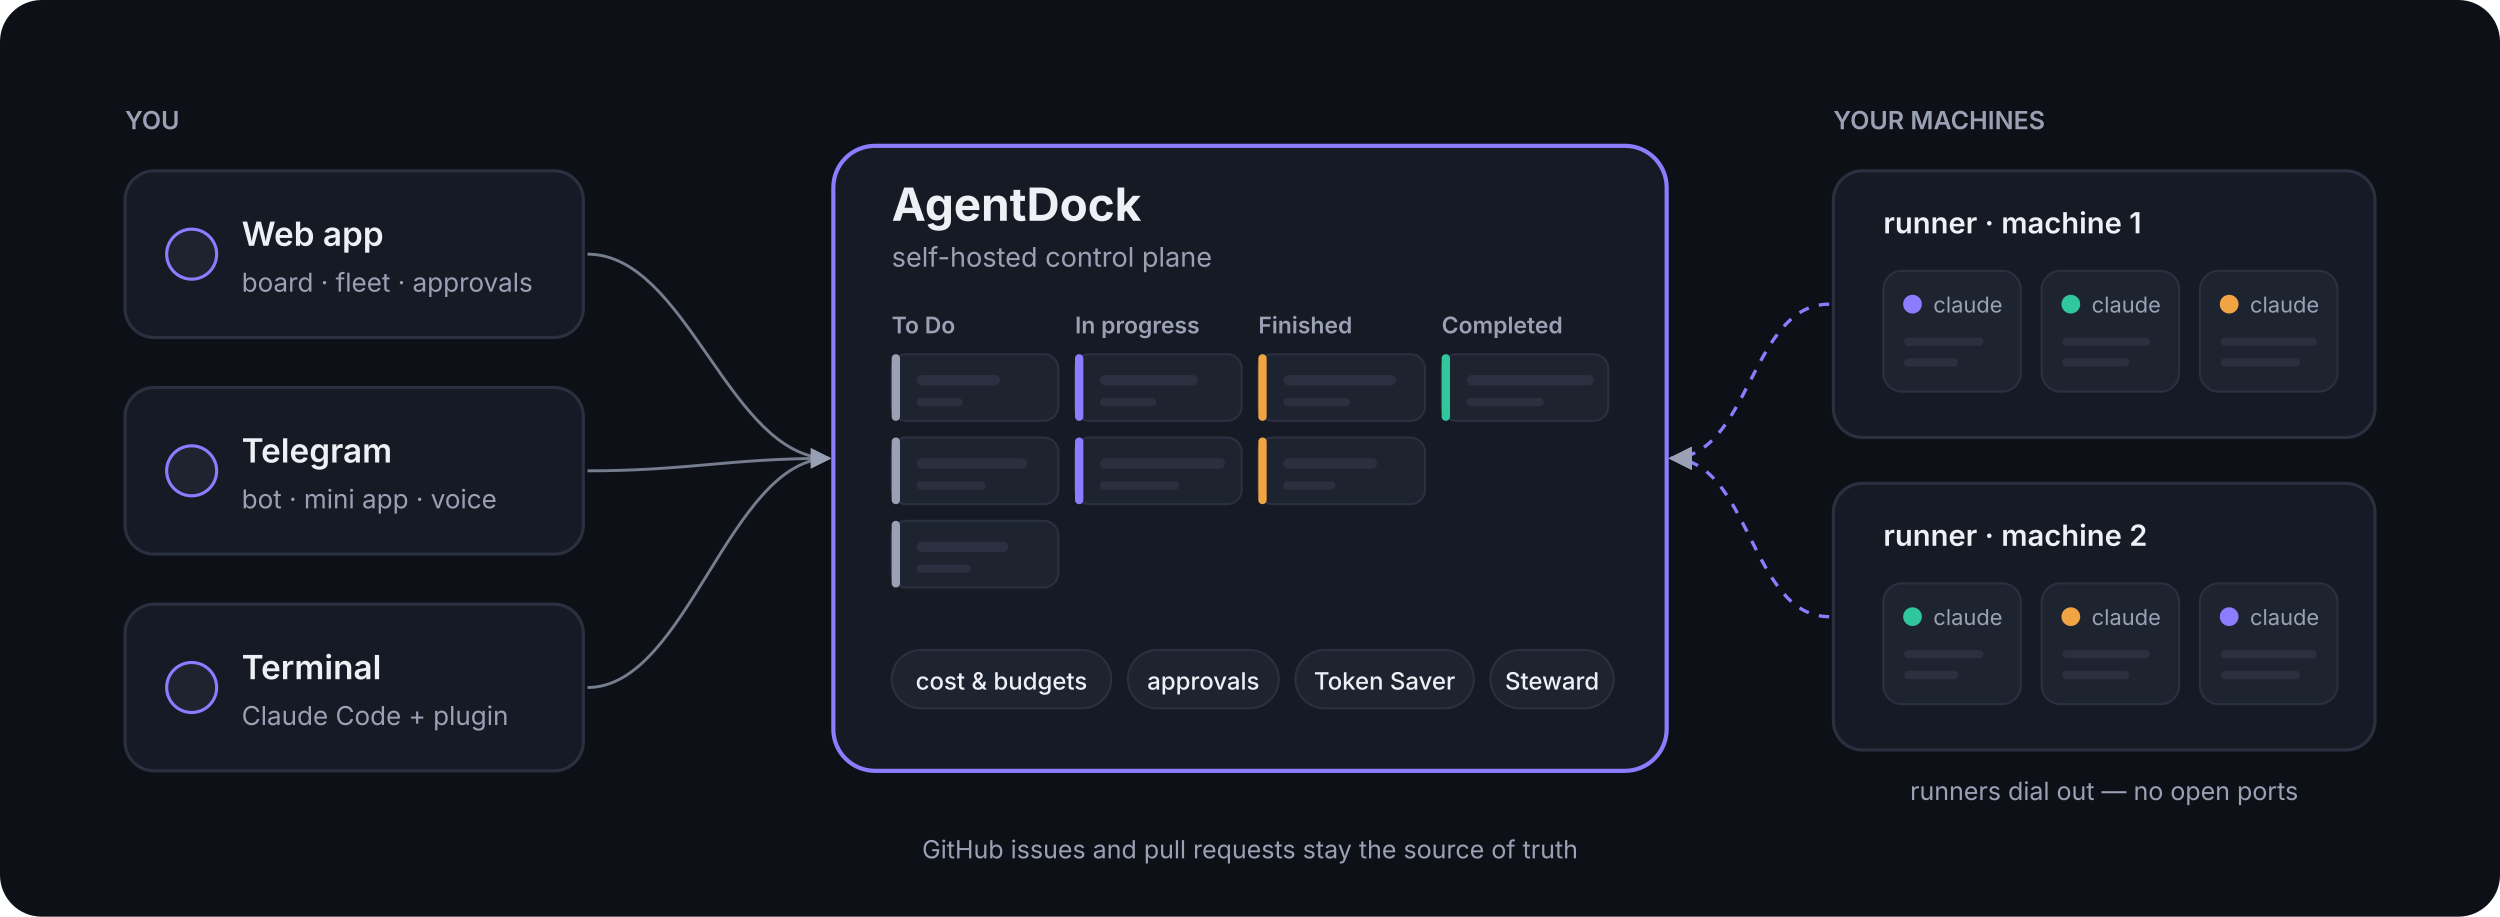
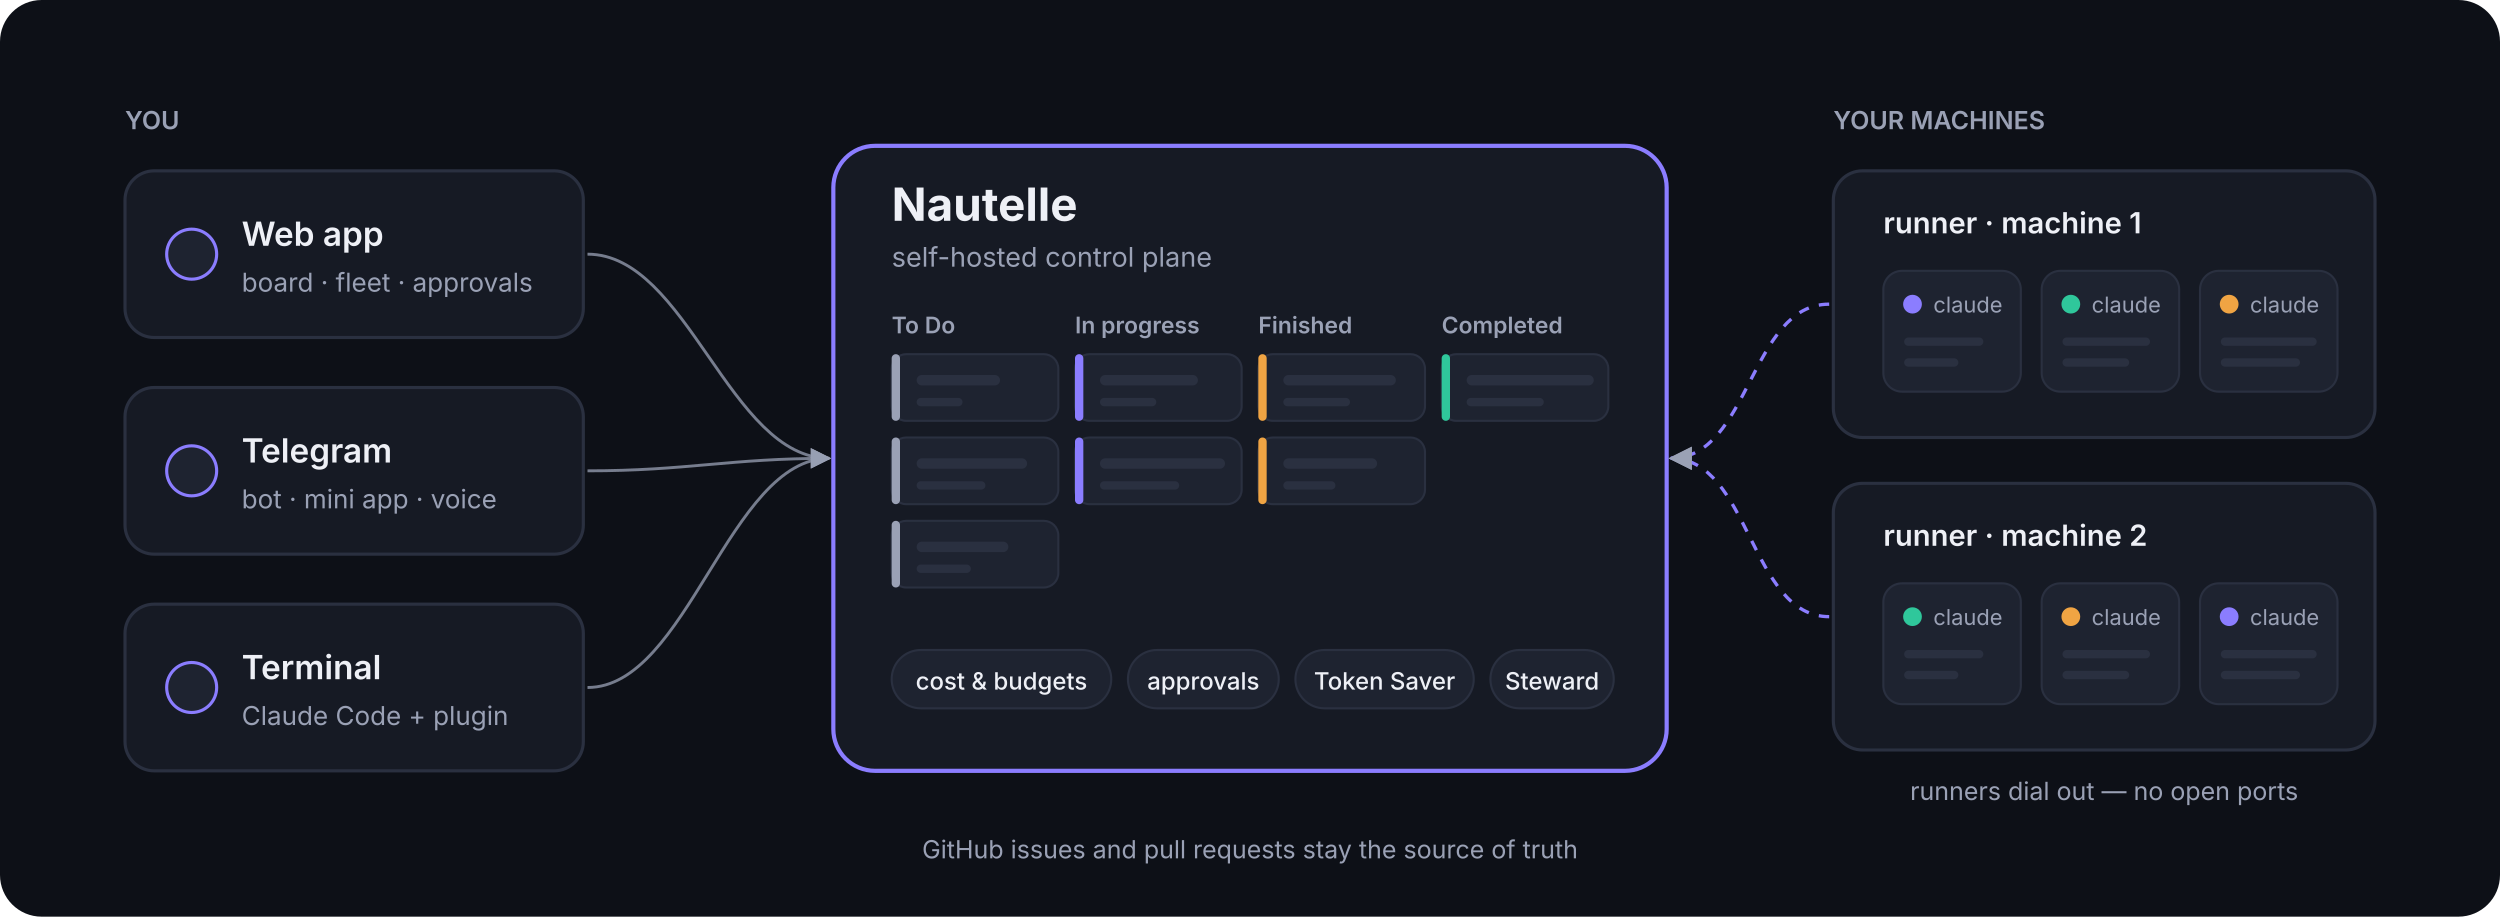
- <svg xmlns="http://www.w3.org/2000/svg" width="1200" height="440" viewBox="0 0 1200 440" role="img" aria-label="AgentDock: one control plane between you and the coding agents running on your machines">
+ <svg xmlns="http://www.w3.org/2000/svg" width="1200" height="440" viewBox="0 0 1200 440" role="img" aria-label="Nautelle: one control plane between you and the coding agents running on your machines">
  <defs>
    <marker id="arr" viewBox="0 0 10 10" refX="9" refY="5" markerWidth="7" markerHeight="7" orient="auto-start-reverse">
      <path d="M0 0L10 5L0 10z" fill="#9aa1b5" />
    </marker>
  </defs>
  <rect width="1200" height="440" rx="20" fill="#0d1017" />
  <text x="60" y="62" font-family="Inter,Segoe UI,Helvetica,Arial,sans-serif" font-size="12" font-weight="600" fill="#9aa1b5" text-anchor="start">YOU</text>
  <rect x="60" y="82" width="220" height="80" rx="14" fill="#161a24" stroke="#2a3040" stroke-width="1.5" />
  <circle cx="92" cy="122" r="12" fill="#1e2330" stroke="#8b7dff" stroke-width="1.5" />
  <text x="116" y="118" font-family="Inter,Segoe UI,Helvetica,Arial,sans-serif" font-size="16" font-weight="600" fill="#eef0f6" text-anchor="start">Web app</text>
  <text x="116" y="140" font-family="Inter,Segoe UI,Helvetica,Arial,sans-serif" font-size="12.5" font-weight="400" fill="#9aa1b5" text-anchor="start">board · fleet · approvals</text>
  <path d="M282 122 C 330 122, 350 220, 398 220" fill="none" stroke="#9aa1b5" stroke-width="1.4" marker-end="url(#arr)" opacity=".75" />
  <rect x="60" y="186" width="220" height="80" rx="14" fill="#161a24" stroke="#2a3040" stroke-width="1.5" />
  <circle cx="92" cy="226" r="12" fill="#1e2330" stroke="#8b7dff" stroke-width="1.5" />
  <text x="116" y="222" font-family="Inter,Segoe UI,Helvetica,Arial,sans-serif" font-size="16" font-weight="600" fill="#eef0f6" text-anchor="start">Telegram</text>
  <text x="116" y="244" font-family="Inter,Segoe UI,Helvetica,Arial,sans-serif" font-size="12.5" font-weight="400" fill="#9aa1b5" text-anchor="start">bot · mini app · voice</text>
  <path d="M282 226 C 330 226, 350 220, 398 220" fill="none" stroke="#9aa1b5" stroke-width="1.4" marker-end="url(#arr)" opacity=".75" />
  <rect x="60" y="290" width="220" height="80" rx="14" fill="#161a24" stroke="#2a3040" stroke-width="1.5" />
  <circle cx="92" cy="330" r="12" fill="#1e2330" stroke="#8b7dff" stroke-width="1.5" />
  <text x="116" y="326" font-family="Inter,Segoe UI,Helvetica,Arial,sans-serif" font-size="16" font-weight="600" fill="#eef0f6" text-anchor="start">Terminal</text>
  <text x="116" y="348" font-family="Inter,Segoe UI,Helvetica,Arial,sans-serif" font-size="12.5" font-weight="400" fill="#9aa1b5" text-anchor="start">Claude Code + plugin</text>
  <path d="M282 330 C 330 330, 350 220, 398 220" fill="none" stroke="#9aa1b5" stroke-width="1.4" marker-end="url(#arr)" opacity=".75" />
  <rect x="400" y="70" width="400" height="300" rx="20" fill="#161a24" stroke="#8b7dff" stroke-width="2" />
-   <text x="428" y="106" font-family="Inter,Segoe UI,Helvetica,Arial,sans-serif" font-size="22" font-weight="700" fill="#eef0f6" text-anchor="start">AgentDock</text>
+   <text x="428" y="106" font-family="Inter,Segoe UI,Helvetica,Arial,sans-serif" font-size="22" font-weight="700" fill="#eef0f6" text-anchor="start">Nautelle</text>
  <text x="428" y="128" font-family="Inter,Segoe UI,Helvetica,Arial,sans-serif" font-size="13" font-weight="400" fill="#9aa1b5" text-anchor="start">self-hosted control plane</text>
  <text x="428" y="160" font-family="Inter,Segoe UI,Helvetica,Arial,sans-serif" font-size="11" font-weight="600" fill="#9aa1b5" text-anchor="start">To Do</text>
  <rect x="428" y="170" width="80" height="32" rx="7" fill="#1e2330" stroke="#2a3040" stroke-width="1" />
  <rect x="428" y="170" width="4" height="32" rx="2" fill="#9aa1b5" />
  <rect x="440" y="180" width="40" height="5" rx="2.5" fill="#2a3040" />
  <rect x="440" y="191" width="22" height="4" rx="2" fill="#2a3040" />
  <rect x="428" y="210" width="80" height="32" rx="7" fill="#1e2330" stroke="#2a3040" stroke-width="1" />
  <rect x="428" y="210" width="4" height="32" rx="2" fill="#9aa1b5" />
  <rect x="440" y="220" width="53" height="5" rx="2.5" fill="#2a3040" />
  <rect x="440" y="231" width="33" height="4" rx="2" fill="#2a3040" />
  <rect x="428" y="250" width="80" height="32" rx="7" fill="#1e2330" stroke="#2a3040" stroke-width="1" />
  <rect x="428" y="250" width="4" height="32" rx="2" fill="#9aa1b5" />
  <rect x="440" y="260" width="44" height="5" rx="2.5" fill="#2a3040" />
  <rect x="440" y="271" width="26" height="4" rx="2" fill="#2a3040" />
  <text x="516" y="160" font-family="Inter,Segoe UI,Helvetica,Arial,sans-serif" font-size="11" font-weight="600" fill="#9aa1b5" text-anchor="start">In progress</text>
  <rect x="516" y="170" width="80" height="32" rx="7" fill="#1e2330" stroke="#2a3040" stroke-width="1" />
  <rect x="516" y="170" width="4" height="32" rx="2" fill="#8b7dff" />
  <rect x="528" y="180" width="47" height="5" rx="2.5" fill="#2a3040" />
  <rect x="528" y="191" width="27" height="4" rx="2" fill="#2a3040" />
  <rect x="516" y="210" width="80" height="32" rx="7" fill="#1e2330" stroke="#2a3040" stroke-width="1" />
  <rect x="516" y="210" width="4" height="32" rx="2" fill="#8b7dff" />
  <rect x="528" y="220" width="60" height="5" rx="2.5" fill="#2a3040" />
  <rect x="528" y="231" width="38" height="4" rx="2" fill="#2a3040" />
  <text x="604" y="160" font-family="Inter,Segoe UI,Helvetica,Arial,sans-serif" font-size="11" font-weight="600" fill="#9aa1b5" text-anchor="start">Finished</text>
  <rect x="604" y="170" width="80" height="32" rx="7" fill="#1e2330" stroke="#2a3040" stroke-width="1" />
  <rect x="604" y="170" width="4" height="32" rx="2" fill="#f0a443" />
  <rect x="616" y="180" width="54" height="5" rx="2.5" fill="#2a3040" />
  <rect x="616" y="191" width="32" height="4" rx="2" fill="#2a3040" />
  <rect x="604" y="210" width="80" height="32" rx="7" fill="#1e2330" stroke="#2a3040" stroke-width="1" />
  <rect x="604" y="210" width="4" height="32" rx="2" fill="#f0a443" />
  <rect x="616" y="220" width="45" height="5" rx="2.5" fill="#2a3040" />
  <rect x="616" y="231" width="25" height="4" rx="2" fill="#2a3040" />
  <text x="692" y="160" font-family="Inter,Segoe UI,Helvetica,Arial,sans-serif" font-size="11" font-weight="600" fill="#9aa1b5" text-anchor="start">Completed</text>
  <rect x="692" y="170" width="80" height="32" rx="7" fill="#1e2330" stroke="#2a3040" stroke-width="1" />
  <rect x="692" y="170" width="4" height="32" rx="2" fill="#2fc79b" />
  <rect x="704" y="180" width="61" height="5" rx="2.5" fill="#2a3040" />
  <rect x="704" y="191" width="37" height="4" rx="2" fill="#2a3040" />
  <rect x="428" y="312" width="105.4" height="28" rx="14" fill="#1e2330" stroke="#2a3040" stroke-width="1" />
  <text x="480.7" y="331" font-family="Inter,Segoe UI,Helvetica,Arial,sans-serif" font-size="11.5" font-weight="500" fill="#eef0f6" text-anchor="middle">cost &amp; budgets</text>
  <rect x="541.4" y="312" width="72.4" height="28" rx="14" fill="#1e2330" stroke="#2a3040" stroke-width="1" />
  <text x="577.6" y="331" font-family="Inter,Segoe UI,Helvetica,Arial,sans-serif" font-size="11.5" font-weight="500" fill="#eef0f6" text-anchor="middle">approvals</text>
  <rect x="621.8" y="312" width="85.6" height="28" rx="14" fill="#1e2330" stroke="#2a3040" stroke-width="1" />
  <text x="664.6" y="331" font-family="Inter,Segoe UI,Helvetica,Arial,sans-serif" font-size="11.5" font-weight="500" fill="#eef0f6" text-anchor="middle">Token Saver</text>
  <rect x="715.4" y="312" width="59.2" height="28" rx="14" fill="#1e2330" stroke="#2a3040" stroke-width="1" />
  <text x="745.0" y="331" font-family="Inter,Segoe UI,Helvetica,Arial,sans-serif" font-size="11.5" font-weight="500" fill="#eef0f6" text-anchor="middle">Steward</text>
  <text x="880" y="62" font-family="Inter,Segoe UI,Helvetica,Arial,sans-serif" font-size="12" font-weight="600" fill="#9aa1b5" text-anchor="start">YOUR MACHINES</text>
  <rect x="880" y="82" width="260" height="128" rx="14" fill="#161a24" stroke="#2a3040" stroke-width="1.5" />
  <text x="904" y="112" font-family="Inter,Segoe UI,Helvetica,Arial,sans-serif" font-size="14" font-weight="600" fill="#eef0f6" text-anchor="start">runner · machine 1</text>
  <rect x="904" y="130" width="66" height="58" rx="9" fill="#1e2330" stroke="#2a3040" stroke-width="1" />
  <circle cx="918" cy="146" r="4.5" fill="#8b7dff" />
  <text x="928" y="150" font-family="Inter,Segoe UI,Helvetica,Arial,sans-serif" font-size="10.5" font-weight="400" fill="#9aa1b5" text-anchor="start">claude</text>
  <rect x="914" y="162" width="38" height="4" rx="2" fill="#2a3040" />
  <rect x="914" y="172" width="26" height="4" rx="2" fill="#2a3040" />
  <rect x="980" y="130" width="66" height="58" rx="9" fill="#1e2330" stroke="#2a3040" stroke-width="1" />
  <circle cx="994" cy="146" r="4.5" fill="#2fc79b" />
  <text x="1004" y="150" font-family="Inter,Segoe UI,Helvetica,Arial,sans-serif" font-size="10.5" font-weight="400" fill="#9aa1b5" text-anchor="start">claude</text>
  <rect x="990" y="162" width="42" height="4" rx="2" fill="#2a3040" />
  <rect x="990" y="172" width="32" height="4" rx="2" fill="#2a3040" />
  <rect x="1056" y="130" width="66" height="58" rx="9" fill="#1e2330" stroke="#2a3040" stroke-width="1" />
  <circle cx="1070" cy="146" r="4.5" fill="#f0a443" />
  <text x="1080" y="150" font-family="Inter,Segoe UI,Helvetica,Arial,sans-serif" font-size="10.5" font-weight="400" fill="#9aa1b5" text-anchor="start">claude</text>
  <rect x="1066" y="162" width="46" height="4" rx="2" fill="#2a3040" />
  <rect x="1066" y="172" width="38" height="4" rx="2" fill="#2a3040" />
  <path d="M878 146 C 840 146, 840 220, 802 220" fill="none" stroke="#8b7dff" stroke-width="1.6" stroke-dasharray="5 5" marker-end="url(#arr)" />
  <rect x="880" y="232" width="260" height="128" rx="14" fill="#161a24" stroke="#2a3040" stroke-width="1.5" />
  <text x="904" y="262" font-family="Inter,Segoe UI,Helvetica,Arial,sans-serif" font-size="14" font-weight="600" fill="#eef0f6" text-anchor="start">runner · machine 2</text>
  <rect x="904" y="280" width="66" height="58" rx="9" fill="#1e2330" stroke="#2a3040" stroke-width="1" />
  <circle cx="918" cy="296" r="4.5" fill="#2fc79b" />
  <text x="928" y="300" font-family="Inter,Segoe UI,Helvetica,Arial,sans-serif" font-size="10.5" font-weight="400" fill="#9aa1b5" text-anchor="start">claude</text>
  <rect x="914" y="312" width="38" height="4" rx="2" fill="#2a3040" />
  <rect x="914" y="322" width="26" height="4" rx="2" fill="#2a3040" />
  <rect x="980" y="280" width="66" height="58" rx="9" fill="#1e2330" stroke="#2a3040" stroke-width="1" />
  <circle cx="994" cy="296" r="4.5" fill="#f0a443" />
  <text x="1004" y="300" font-family="Inter,Segoe UI,Helvetica,Arial,sans-serif" font-size="10.5" font-weight="400" fill="#9aa1b5" text-anchor="start">claude</text>
  <rect x="990" y="312" width="42" height="4" rx="2" fill="#2a3040" />
  <rect x="990" y="322" width="32" height="4" rx="2" fill="#2a3040" />
  <rect x="1056" y="280" width="66" height="58" rx="9" fill="#1e2330" stroke="#2a3040" stroke-width="1" />
  <circle cx="1070" cy="296" r="4.5" fill="#8b7dff" />
  <text x="1080" y="300" font-family="Inter,Segoe UI,Helvetica,Arial,sans-serif" font-size="10.5" font-weight="400" fill="#9aa1b5" text-anchor="start">claude</text>
  <rect x="1066" y="312" width="46" height="4" rx="2" fill="#2a3040" />
  <rect x="1066" y="322" width="38" height="4" rx="2" fill="#2a3040" />
  <path d="M878 296 C 840 296, 840 220, 802 220" fill="none" stroke="#8b7dff" stroke-width="1.6" stroke-dasharray="5 5" marker-end="url(#arr)" />
  <text x="1010" y="384" font-family="Inter,Segoe UI,Helvetica,Arial,sans-serif" font-size="12" font-weight="400" fill="#9aa1b5" text-anchor="middle">runners dial out — no open ports</text>
  <text x="600" y="412" font-family="Inter,Segoe UI,Helvetica,Arial,sans-serif" font-size="12" font-weight="400" fill="#9aa1b5" text-anchor="middle">GitHub issues and pull requests stay the source of truth</text>
</svg>
